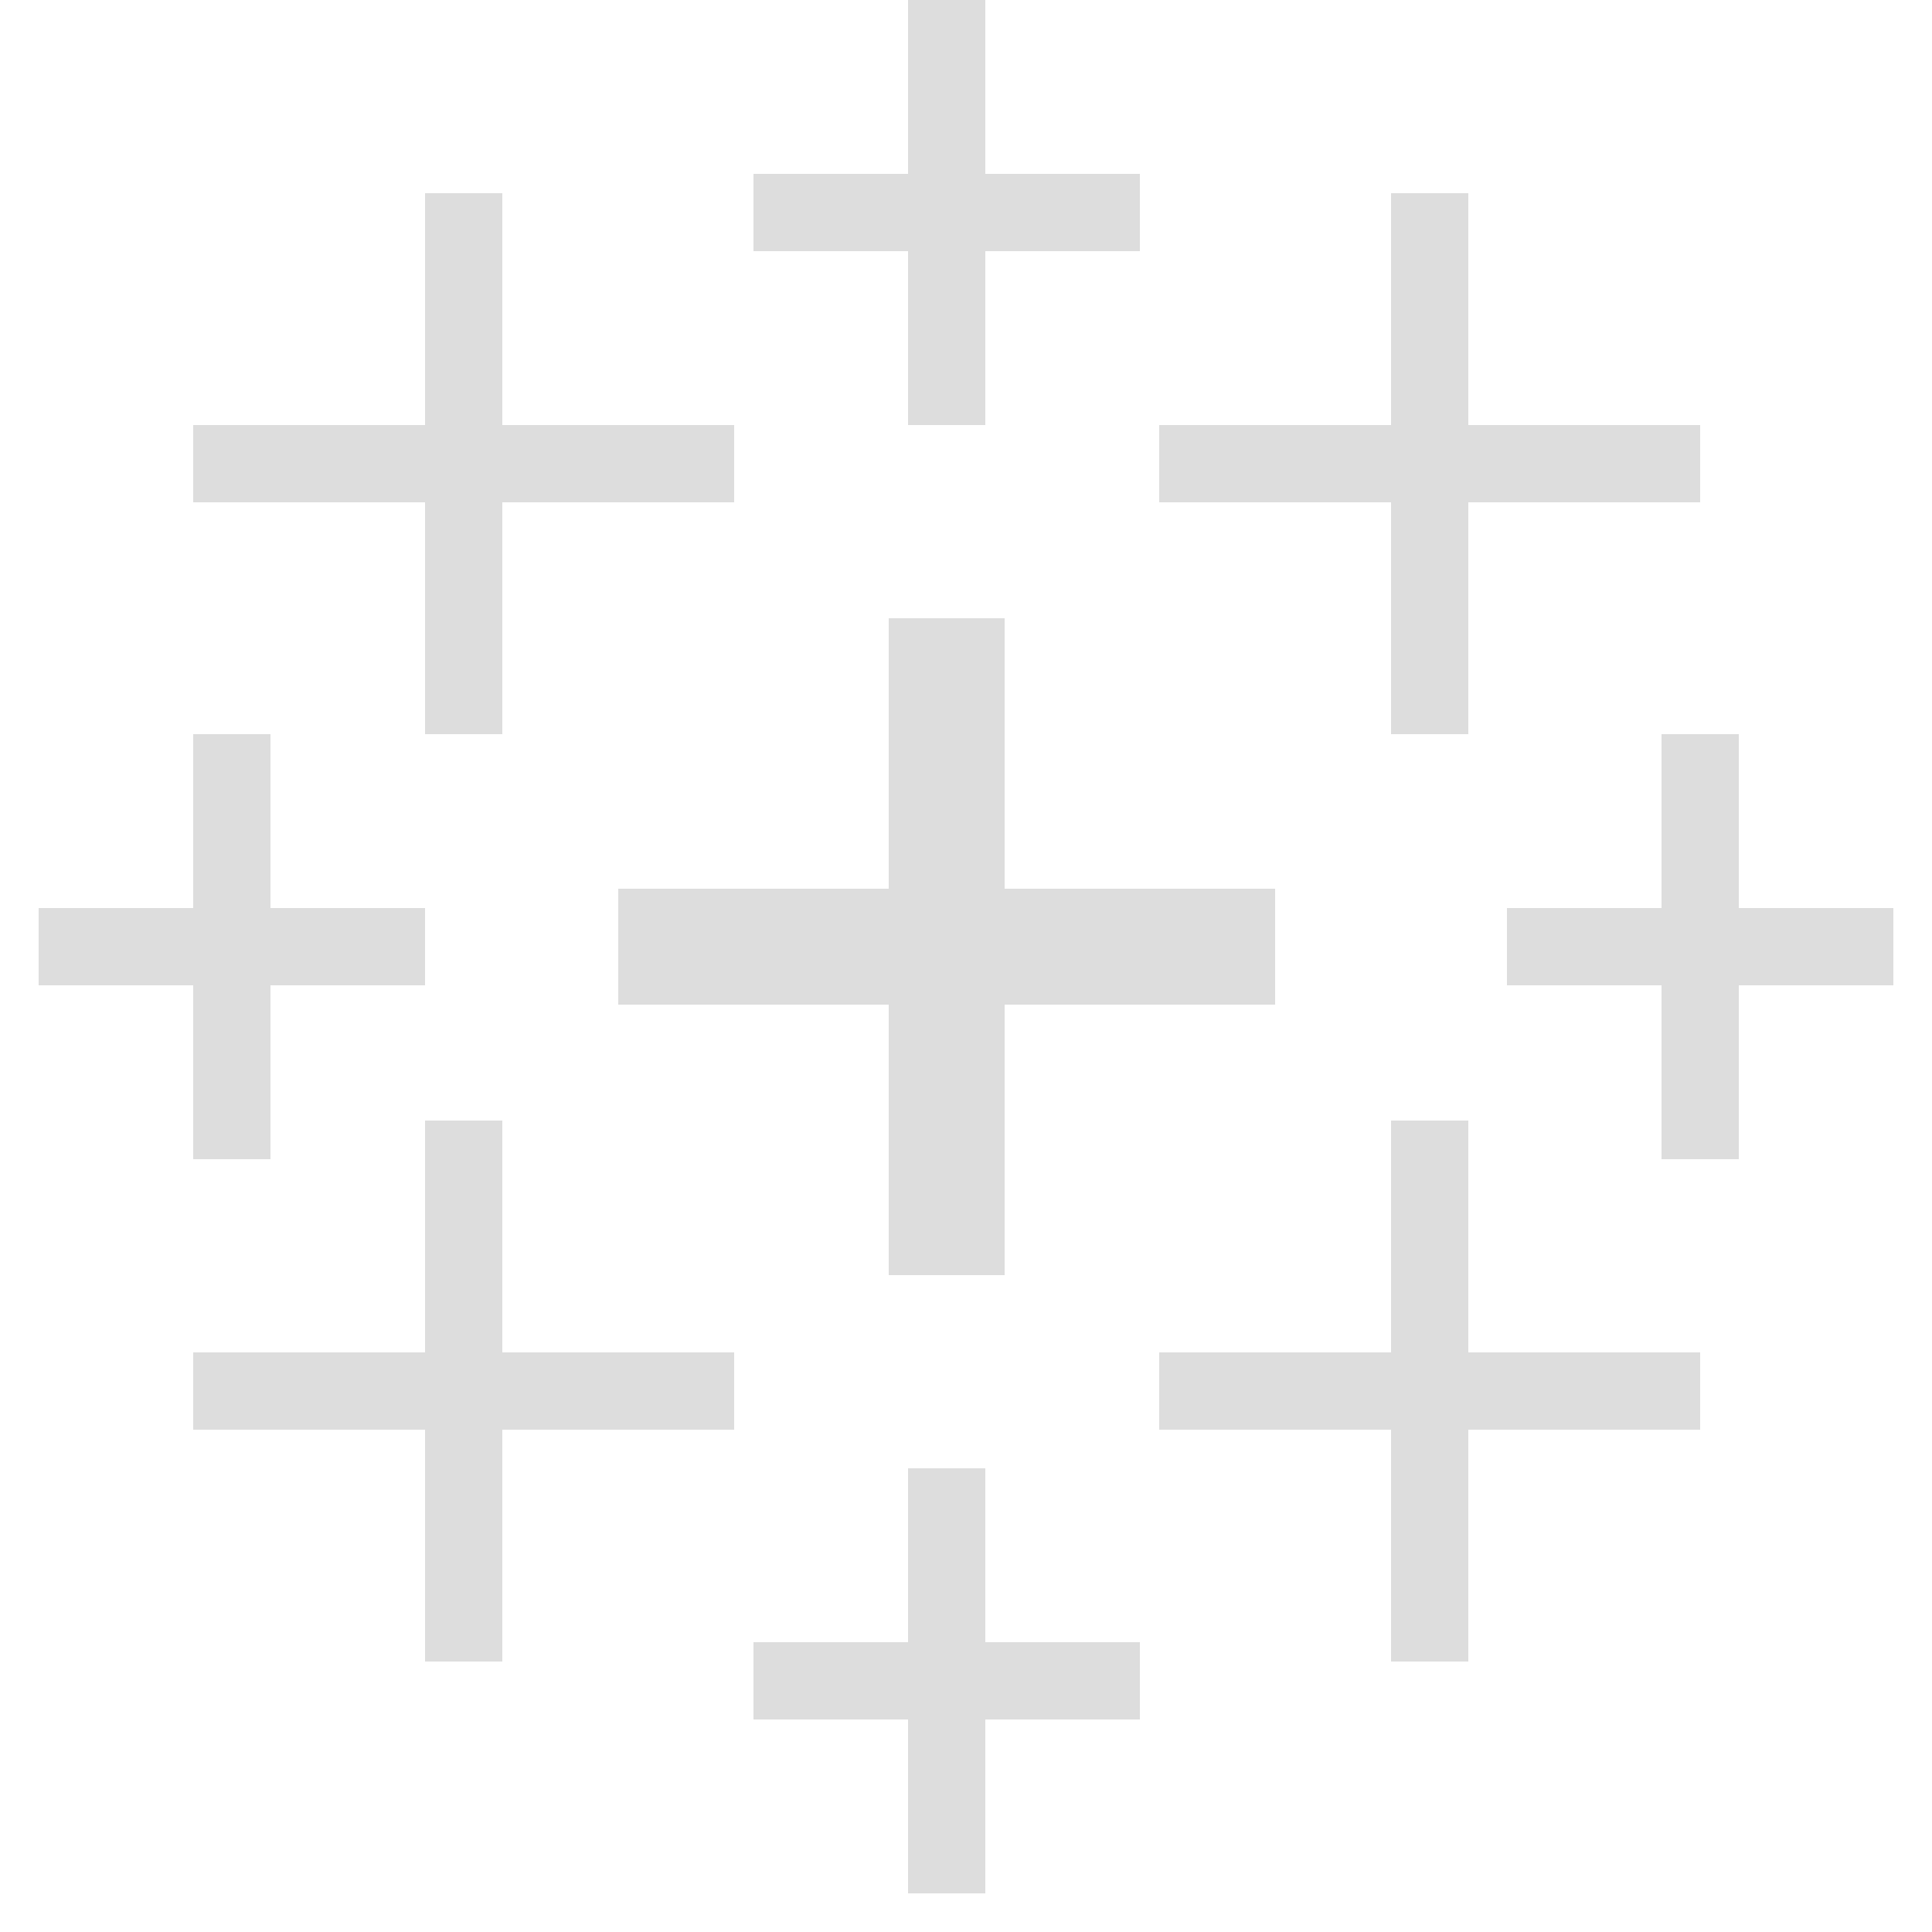
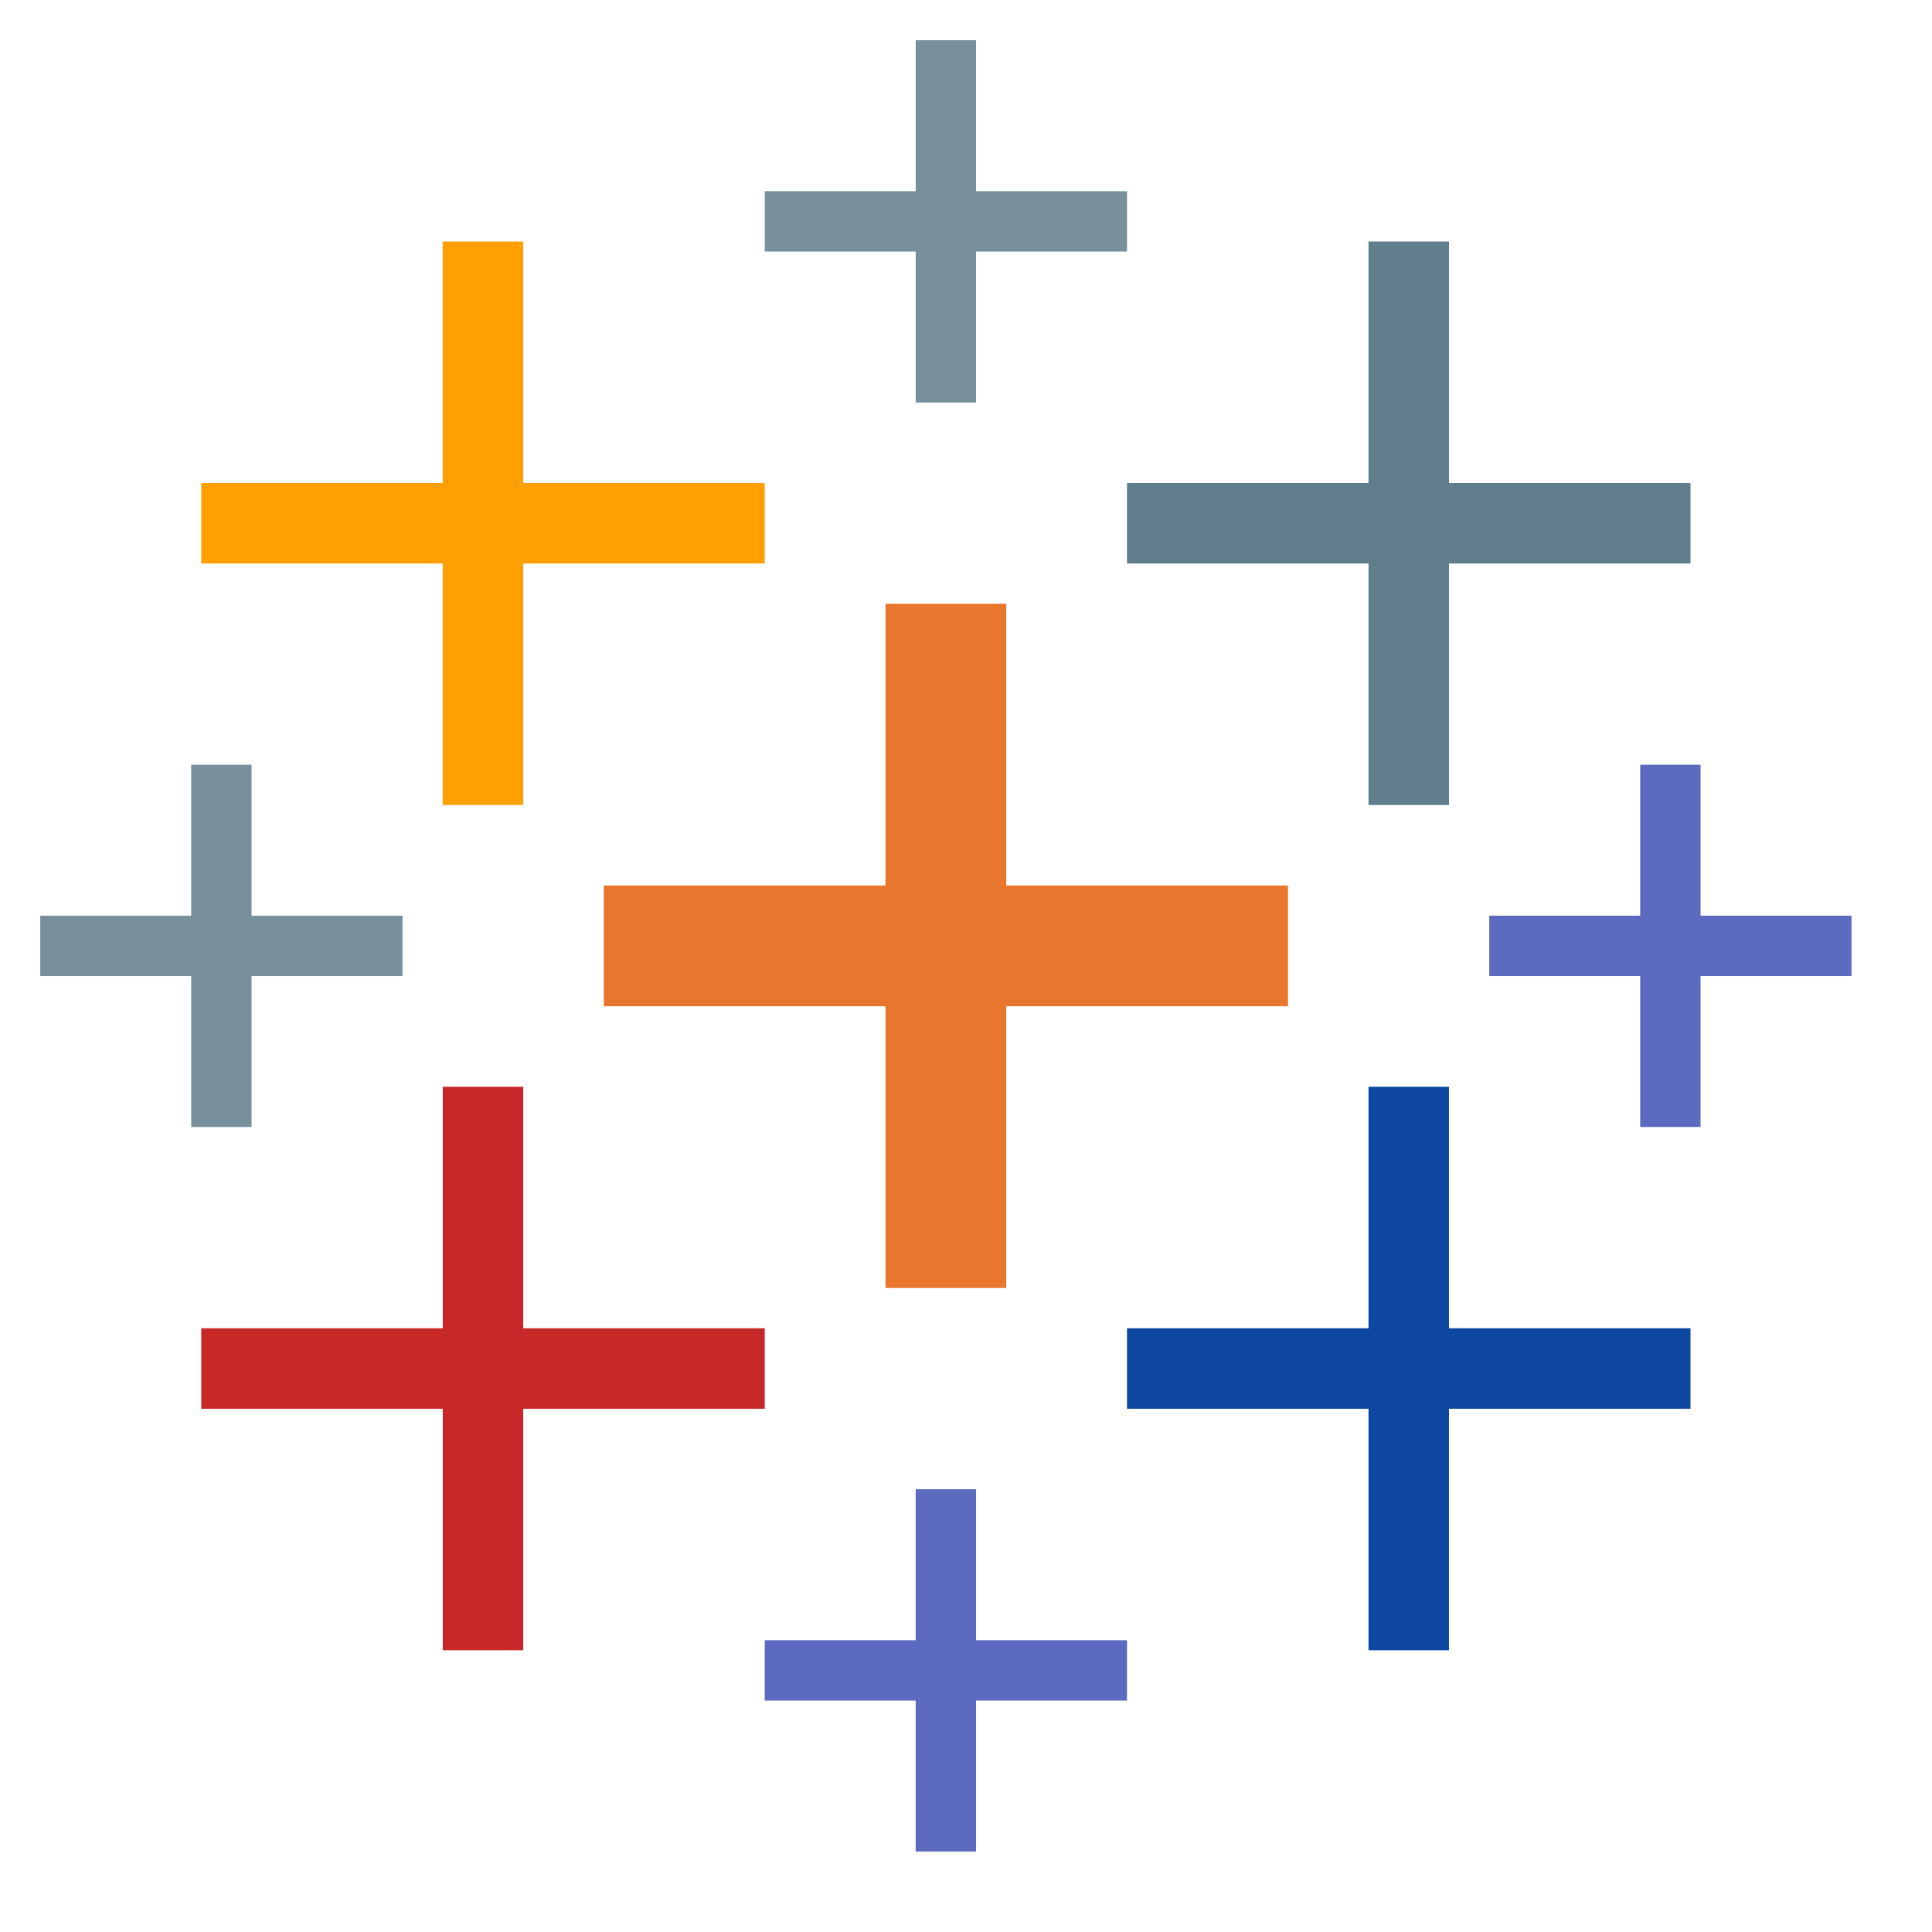
- <svg xmlns="http://www.w3.org/2000/svg" viewBox="0,0,256,256" width="500px" height="500px" fill-rule="nonzero">
-   <g fill="#dddddd" fill-rule="nonzero" stroke="none" stroke-width="1" stroke-linecap="butt" stroke-linejoin="miter" stroke-miterlimit="10" stroke-dasharray="" stroke-dashoffset="0" font-family="none" font-weight="none" font-size="none" text-anchor="none" style="mix-blend-mode: normal">
-     <g transform="scale(5.12,5.12)">
-       <path d="M23.5,0v4.5h-4v2h4v4.5h2v-4.5h4v-2h-4v-4.5zM11,5v6h-6v2h6v6h2v-6h6v-2h-6v-6zM36,5v6h-6v2h6v6h2v-6h6v-2h-6v-6zM23,16v7h-7v3h7v7h3v-7h7v-3h-7v-7zM5,19v4.5h-4v2h4v4.5h2v-4.5h4v-2h-4v-4.5zM43,19v4.5h-4v2h4v4.5h2v-4.5h4v-2h-4v-4.5zM11,29v6h-6v2h6v6h2v-6h6v-2h-6v-6zM36,29v6h-6v2h6v6h2v-6h6v-2h-6v-6zM23.5,38v4.5h-4v2h4v4.5h2v-4.5h4v-2h-4v-4.5z" />
-     </g>
-   </g>
+ <svg xmlns="http://www.w3.org/2000/svg" version="1.1" id="Layer_1" x="0px" y="0px" viewBox="0 0 48 48" style="enable-background:new 0 0 48 48;" xml:space="preserve">
+   <rect x="22.75" y="1" style="fill:#78909C;" width="1.5" height="9" />
+   <rect x="19" y="4.75" style="fill:#78909C;" width="9" height="1.5" />
+   <rect x="40.75" y="19" style="fill:#5C6BC0;" width="1.5" height="9" />
+   <rect x="37" y="22.75" style="fill:#5C6BC0;" width="9" height="1.5" />
+   <rect x="4.75" y="19" style="fill:#78909C;" width="1.5" height="9" />
+   <rect x="1" y="22.75" style="fill:#78909C;" width="9" height="1.5" />
+   <rect x="22.75" y="37" style="fill:#5C6BC0;" width="1.5" height="9" />
+   <rect x="19" y="40.75" style="fill:#5C6BC0;" width="9" height="1.5" />
+   <rect x="15" y="22" style="fill:#E8762D;" width="17" height="3" />
+   <rect x="22" y="15" style="fill:#E8762D;" width="3" height="17" />
+   <rect x="11" y="6" style="fill:#FFA000;" width="2" height="14" />
+   <rect x="5" y="12" style="fill:#FFA000;" width="14" height="2" />
+   <rect x="34" y="6" style="fill:#607D8B;" width="2" height="14" />
+   <rect x="28" y="12" style="fill:#607D8B;" width="14" height="2" />
+   <rect x="11" y="27" style="fill:#C62828;" width="2" height="14" />
+   <rect x="5" y="33" style="fill:#C62828;" width="14" height="2" />
+   <rect x="34" y="27" style="fill:#0D47A1;" width="2" height="14" />
+   <rect x="28" y="33" style="fill:#0D47A1;" width="14" height="2" />
</svg>
